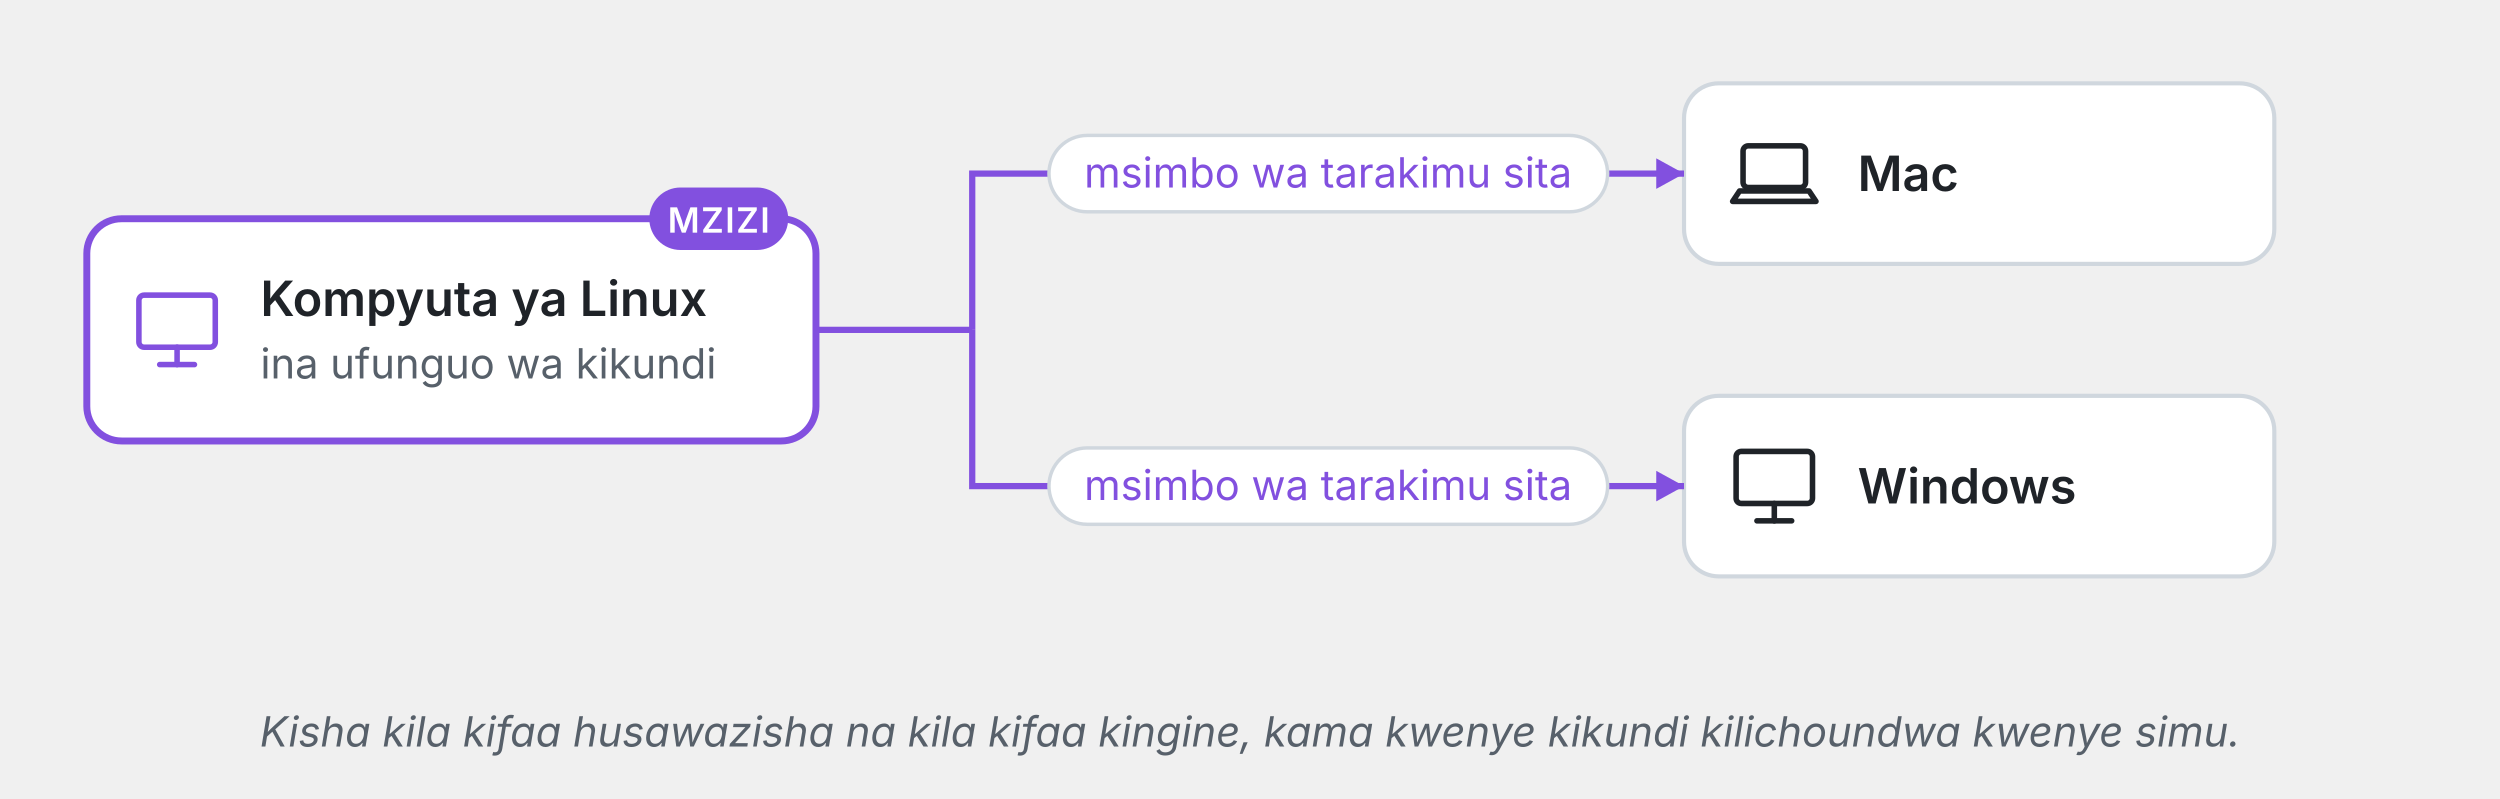
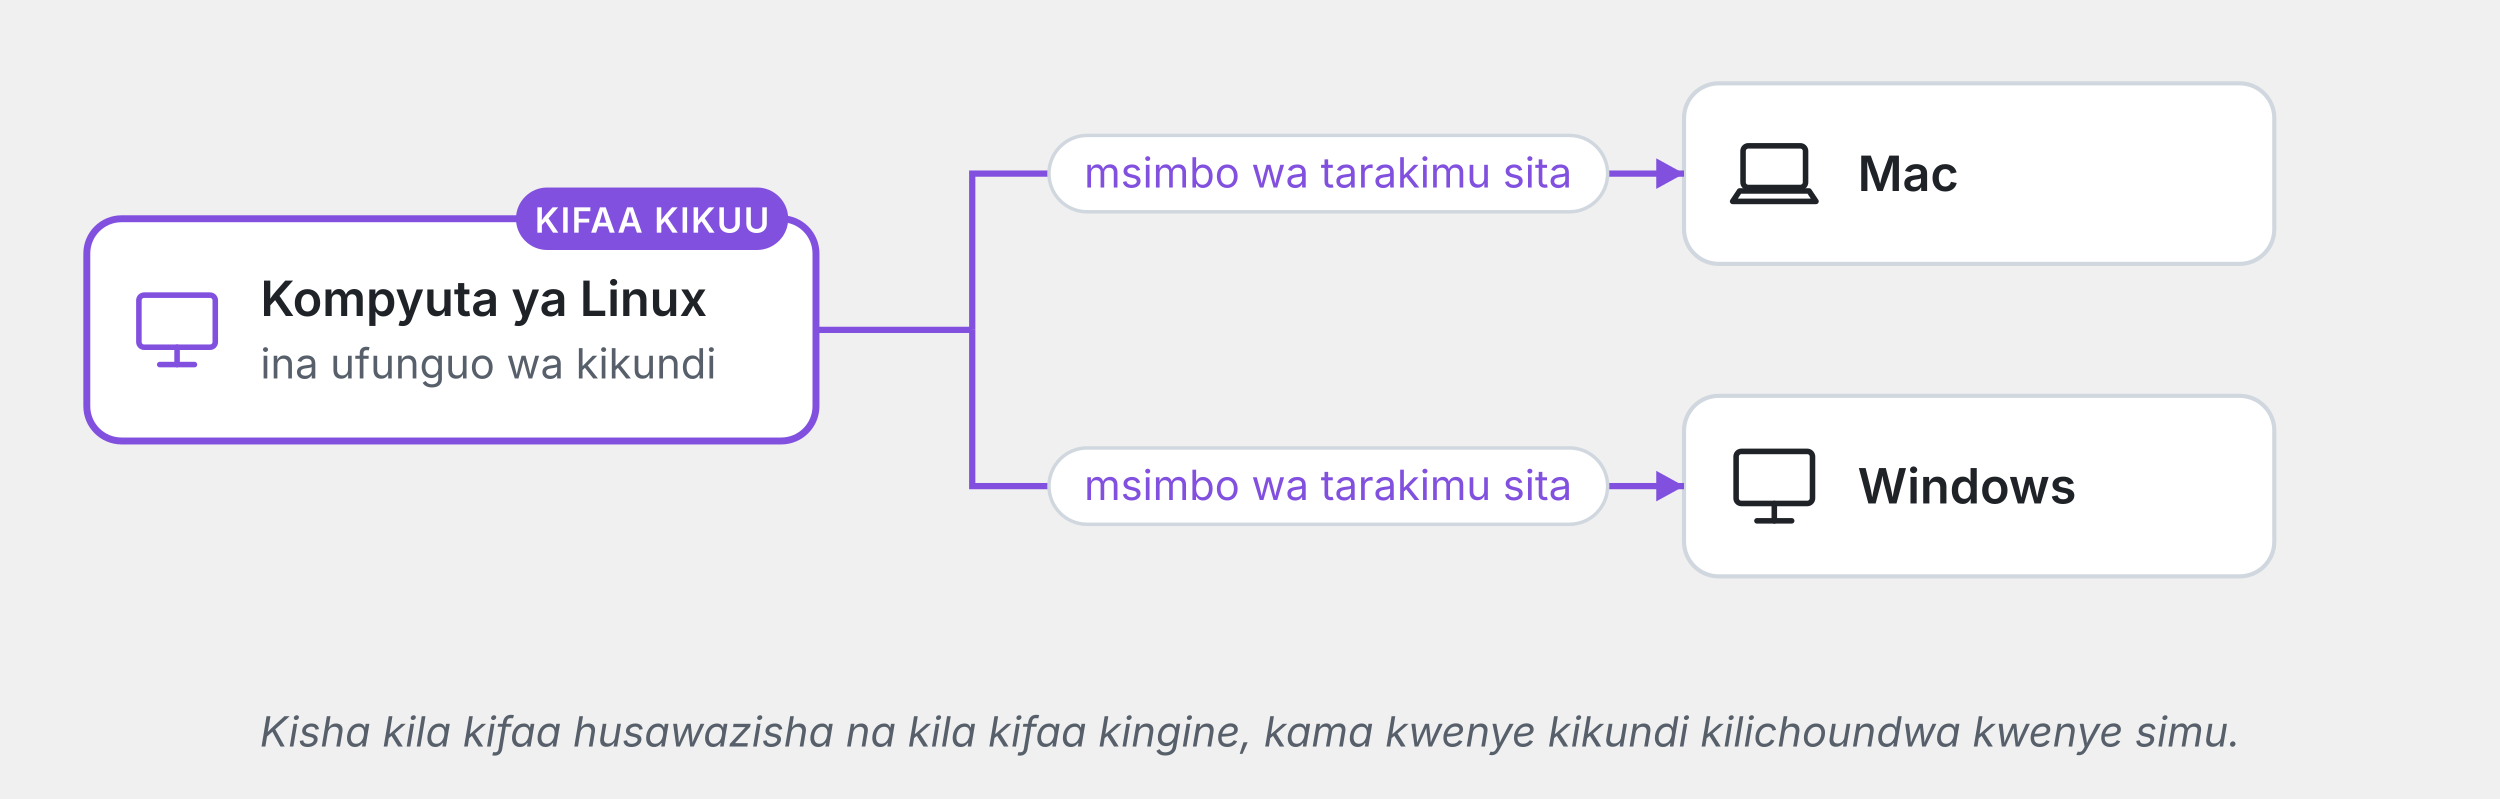
<svg xmlns="http://www.w3.org/2000/svg" lang="sw" width="720" height="230" viewBox="0 0 720 230" role="img" aria-label="Bila programu, kompyuta hushikilia kikundi">
  <style>
  .bg { fill: none; }
  .zone { fill: #f6f8fa; stroke: #d0d7de; stroke-width: 1; }
  .zone-t { fill: #57606a; font: 600 13px system-ui, -apple-system, 'Segoe UI', sans-serif; letter-spacing: .02em; }
  .card { fill: #ffffff; stroke: #d0d7de; stroke-width: 1.2; }
  .card.key { stroke: #8250df; stroke-width: 2; }
  .card.srv { fill: #fff8c5; stroke: #d4a72c; }
  .t { fill: #1f2328; font: 600 14px system-ui, -apple-system, 'Segoe UI', sans-serif; }
  .s { fill: #57606a; font: 12px system-ui, -apple-system, 'Segoe UI', sans-serif; }
  .ic { fill: none; stroke: #1f2328; stroke-width: 1.6; stroke-linecap: round; stroke-linejoin: round; }
  .key .ic, .ic.key { stroke: #8250df; }
  .badge { fill: #8250df; }
  .badge-t { fill: #ffffff; font: 600 10px system-ui, -apple-system, 'Segoe UI', sans-serif; letter-spacing: .04em; }
  .e-tunnel { fill: none; stroke: #0969da; stroke-width: 3; }
  .e-home { fill: none; stroke: #57606a; stroke-width: 1.6; stroke-dasharray: 5 4; }
  .e-pair { fill: none; stroke: #8250df; stroke-width: 1.8; }
  .e-e2e { fill: none; stroke: #1a7f37; stroke-width: 1.8; stroke-dasharray: 2 4; stroke-linecap: round; }
  .a-tunnel { fill: #0969da; } .a-home { fill: #57606a; } .a-pair { fill: #8250df; } .a-e2e { fill: #1a7f37; }
  .lbl-bg { fill: #ffffff; stroke: #d0d7de; stroke-width: 1; }
  .lbl { fill: #1f2328; font: 12px system-ui, -apple-system, 'Segoe UI', sans-serif; }
  .lbl.tunnel { fill: #0969da; } .lbl.pair { fill: #8250df; } .lbl.e2e { fill: #1a7f37; }
  .note { fill: #57606a; font: italic 12px system-ui, -apple-system, 'Segoe UI', sans-serif; }
  @media (prefers-color-scheme: dark) {
    .zone { fill: #161b22; stroke: #30363d; }
    .zone-t, .s, .note { fill: #8b949e; }
    .card { fill: #0d1117; stroke: #3d444d; }
    .card.key { stroke: #a371f7; }
    .card.srv { fill: #272115; stroke: #9e6a03; }
    .t, .lbl { fill: #e6edf3; }
    .ic { stroke: #e6edf3; }
    .key .ic, .ic.key { stroke: #a371f7; }
    .badge { fill: #a371f7; }
    .badge-t { fill: #0d1117; }
    .e-tunnel { stroke: #4493f8; } .a-tunnel { fill: #4493f8; } .lbl.tunnel { fill: #4493f8; }
    .e-home { stroke: #8b949e; } .a-home { fill: #8b949e; }
    .e-pair { stroke: #a371f7; } .a-pair { fill: #a371f7; } .lbl.pair { fill: #a371f7; }
    .e-e2e { stroke: #3fb950; } .a-e2e { fill: #3fb950; } .lbl.e2e { fill: #3fb950; }
    .lbl-bg { fill: #0d1117; stroke: #3d444d; }
  }
</style>
  <g class="key">
    <rect class="card key" x="25.0" y="63.0" width="210" height="64" rx="10" />
    <g transform="translate(37.0,81)" class="ic">
      <rect x="3" y="4" width="22" height="15" rx="1.5" />
      <line x1="14" y1="19" x2="14" y2="24" />
      <line x1="9" y1="24" x2="19" y2="24" />
    </g>
    <text class="t" x="75.0" y="91">Kompyuta ya Linux</text>
    <text class="s" x="75.0" y="109">ina ufunguo wa kikundi</text>
-     <rect class="badge" x="187.0" y="54.0" width="40.0" height="18" rx="9" />
-     <text class="badge-t" x="207.0" y="67.0" text-anchor="middle">MZIZI</text>
+     <rect class="badge" x="148.6" y="54.0" width="78.4" height="18" rx="9" />
+     <text class="badge-t" x="187.8" y="67.0" text-anchor="middle">KIFAA KIKUU</text>
  </g>
  <g class="">
    <rect class="card " x="485.0" y="24.0" width="170" height="52" rx="10" />
    <g transform="translate(497.0,36)" class="ic">
      <rect x="5" y="6" width="18" height="12" rx="1.5" />
      <path d="M2 22h24l-2 -3H4z" />
    </g>
    <text class="t" x="535.0" y="55">Mac</text>
  </g>
  <g class="">
    <rect class="card " x="485.0" y="114.0" width="170" height="52" rx="10" />
    <g transform="translate(497.0,126)" class="ic">
      <rect x="3" y="4" width="22" height="15" rx="1.5" />
      <line x1="14" y1="19" x2="14" y2="24" />
      <line x1="9" y1="24" x2="19" y2="24" />
    </g>
    <text class="t" x="535.0" y="145">Windows</text>
  </g>
  <path class="e-pair" d="M235.0,95.0 L280.0,95" />
  <path class="e-pair" d="M280.0,95 L280.0,50 L485.0,50.0" />
  <path class="a-pair" d="M485.0,50.0 L477.0,45.6 L477.0,54.4z" />
  <path class="e-pair" d="M280.0,95 L280.0,140 L485.0,140.0" />
  <path class="a-pair" d="M485.0,140.0 L477.0,135.6 L477.0,144.4z" />
  <text class="note" x="360" y="215" text-anchor="middle">Kisha kila kifaa husawazisha na kila kifaa kingine, kama kwenye kikundi kilichoundwa kwenye simu.</text>
  <rect class="lbl-bg" x="302.1" y="39.0" width="160.9" height="22" rx="11.0" />
  <text class="lbl pair" x="382.5" y="54.0" text-anchor="middle">msimbo wa tarakimu sita</text>
  <rect class="lbl-bg" x="302.1" y="129.0" width="160.9" height="22" rx="11.0" />
  <text class="lbl pair" x="382.5" y="144.0" text-anchor="middle">msimbo wa tarakimu sita</text>
</svg>
